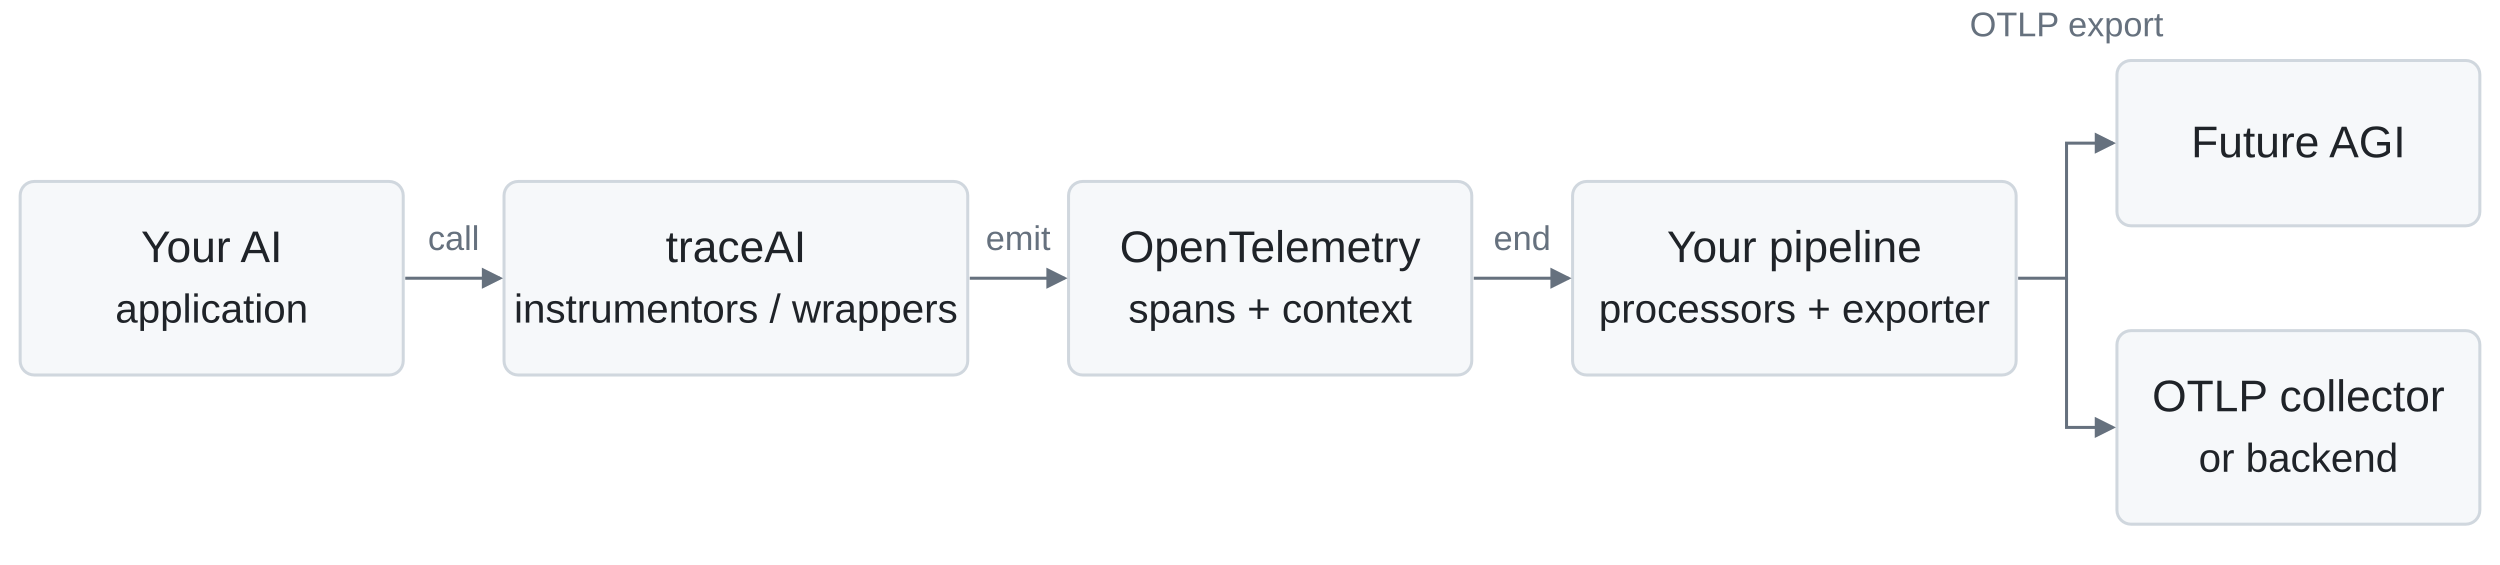
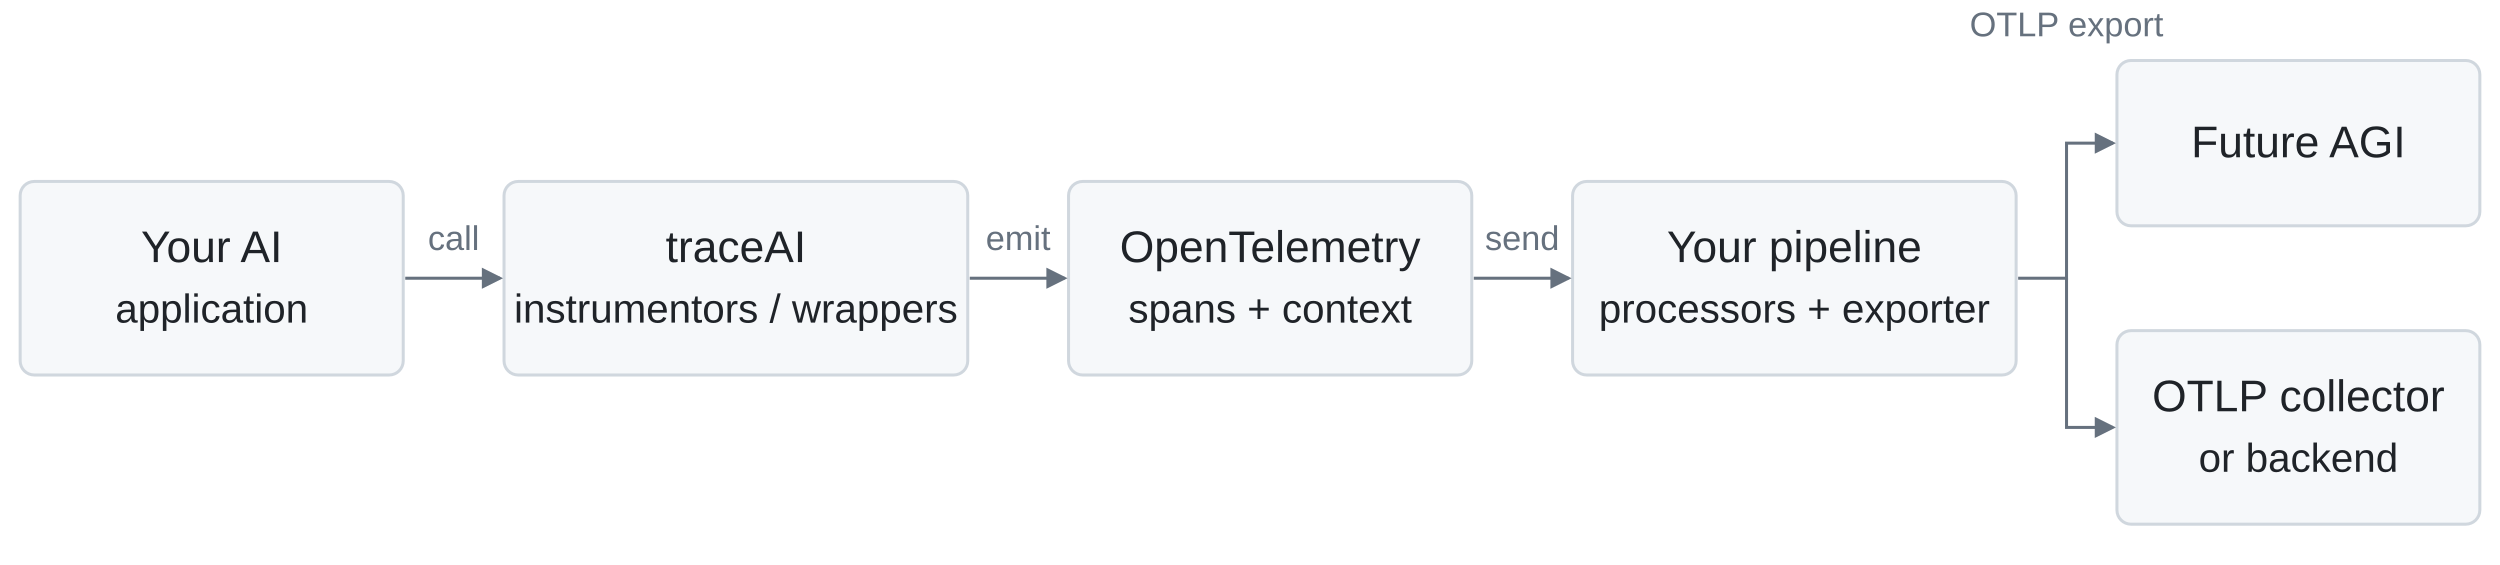
<svg xmlns="http://www.w3.org/2000/svg" viewBox="0 0 1240 280" width="1240" height="280" role="img" aria-labelledby="title desc">
  <defs>
    <marker id="arrow" markerWidth="7" markerHeight="7" refX="6" refY="3.5" orient="auto">
      <path d="M0 0 L7 3.5 L0 7 Z" fill="#66717e" />
    </marker>
  </defs>
  <rect x="10" y="90" width="190" height="96" rx="7" fill="#f6f8fa" stroke="#d0d7de" stroke-width="1.5" />
  <text x="105.0" y="130.0" text-anchor="middle" font-family="Arial, sans-serif" font-size="22" fill="#1f2328">Your AI</text>
  <text x="105.0" y="160.0" text-anchor="middle" font-family="Arial, sans-serif" font-size="20" fill="#1f2328">application</text>
  <rect x="250" y="90" width="230" height="96" rx="7" fill="#f6f8fa" stroke="#d0d7de" stroke-width="1.5" />
  <text x="365.0" y="130.0" text-anchor="middle" font-family="Arial, sans-serif" font-size="22" fill="#1f2328">traceAI</text>
  <text x="365.0" y="160.0" text-anchor="middle" font-family="Arial, sans-serif" font-size="20" fill="#1f2328">instrumentors / wrappers</text>
  <rect x="530" y="90" width="200" height="96" rx="7" fill="#f6f8fa" stroke="#d0d7de" stroke-width="1.5" />
  <text x="630.0" y="130.0" text-anchor="middle" font-family="Arial, sans-serif" font-size="22" fill="#1f2328">OpenTelemetry</text>
  <text x="630.0" y="160.0" text-anchor="middle" font-family="Arial, sans-serif" font-size="20" fill="#1f2328">spans + context</text>
  <rect x="780" y="90" width="220" height="96" rx="7" fill="#f6f8fa" stroke="#d0d7de" stroke-width="1.5" />
  <text x="890.0" y="130.0" text-anchor="middle" font-family="Arial, sans-serif" font-size="22" fill="#1f2328">Your pipeline</text>
  <text x="890.0" y="160.0" text-anchor="middle" font-family="Arial, sans-serif" font-size="20" fill="#1f2328">processors + exporter</text>
  <rect x="1050" y="30" width="180" height="82" rx="7" fill="#f6f8fa" stroke="#d0d7de" stroke-width="1.5" />
  <text x="1140.0" y="78.0" text-anchor="middle" font-family="Arial, sans-serif" font-size="22" fill="#1f2328">Future AGI</text>
  <rect x="1050" y="164" width="180" height="96" rx="7" fill="#f6f8fa" stroke="#d0d7de" stroke-width="1.5" />
  <text x="1140.0" y="204.0" text-anchor="middle" font-family="Arial, sans-serif" font-size="22" fill="#1f2328">OTLP collector</text>
  <text x="1140.0" y="234.0" text-anchor="middle" font-family="Arial, sans-serif" font-size="20" fill="#1f2328">or backend</text>
  <path d="M201 138 H248" fill="none" stroke="#66717e" stroke-width="1.5" marker-end="url(#arrow)" />
  <text x="225" y="124" text-anchor="middle" font-family="Arial, sans-serif" font-size="17" fill="#66717e">call</text>
  <path d="M481 138 H528" fill="none" stroke="#66717e" stroke-width="1.5" marker-end="url(#arrow)" />
  <text x="505" y="124" text-anchor="middle" font-family="Arial, sans-serif" font-size="17" fill="#66717e">emit</text>
  <path d="M731 138 H778" fill="none" stroke="#66717e" stroke-width="1.5" marker-end="url(#arrow)" />
-   <text x="755" y="124" text-anchor="middle" font-family="Arial, sans-serif" font-size="17" fill="#66717e">end</text>
+   <text x="755" y="124" text-anchor="middle" font-family="Arial, sans-serif" font-size="17" fill="#66717e">send</text>
  <path d="M1001 138 H1025 V71 H1048" fill="none" stroke="#66717e" stroke-width="1.5" marker-end="url(#arrow)" />
  <path d="M1025 138 V212 H1048" fill="none" stroke="#66717e" stroke-width="1.5" marker-end="url(#arrow)" />
  <text x="1025" y="18" text-anchor="middle" font-family="Arial, sans-serif" font-size="17" fill="#66717e">OTLP export</text>
</svg>
